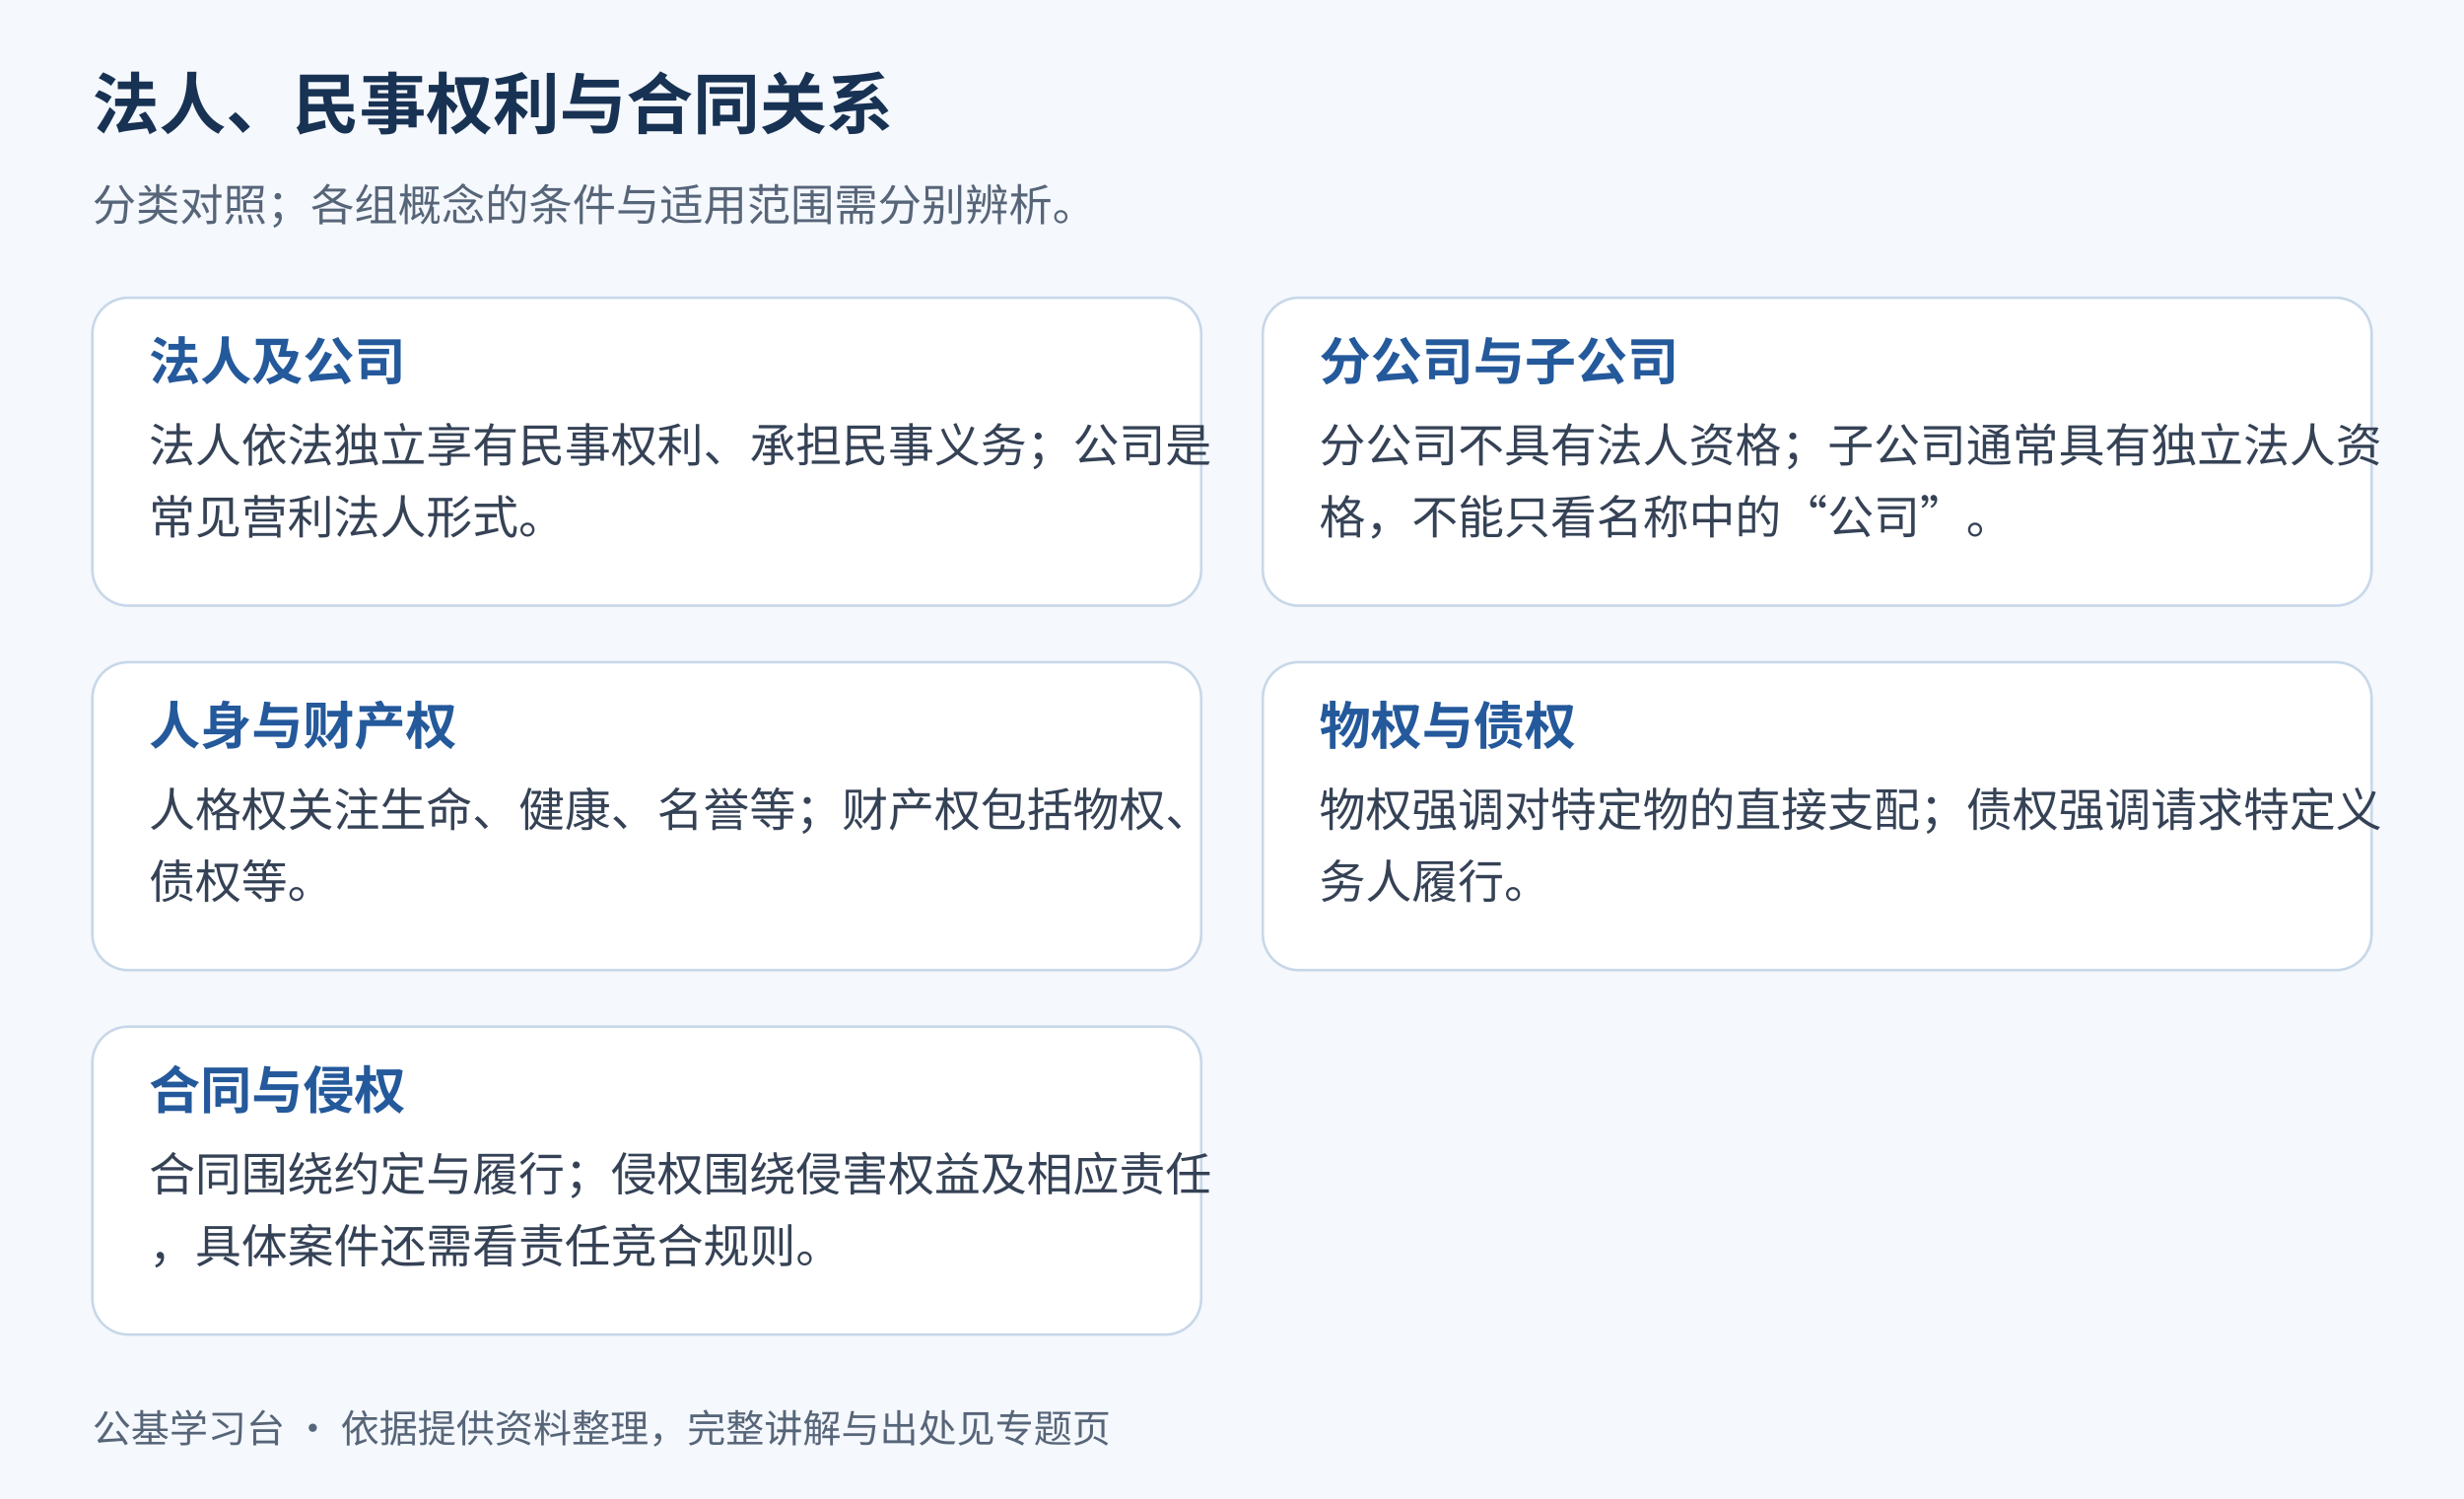
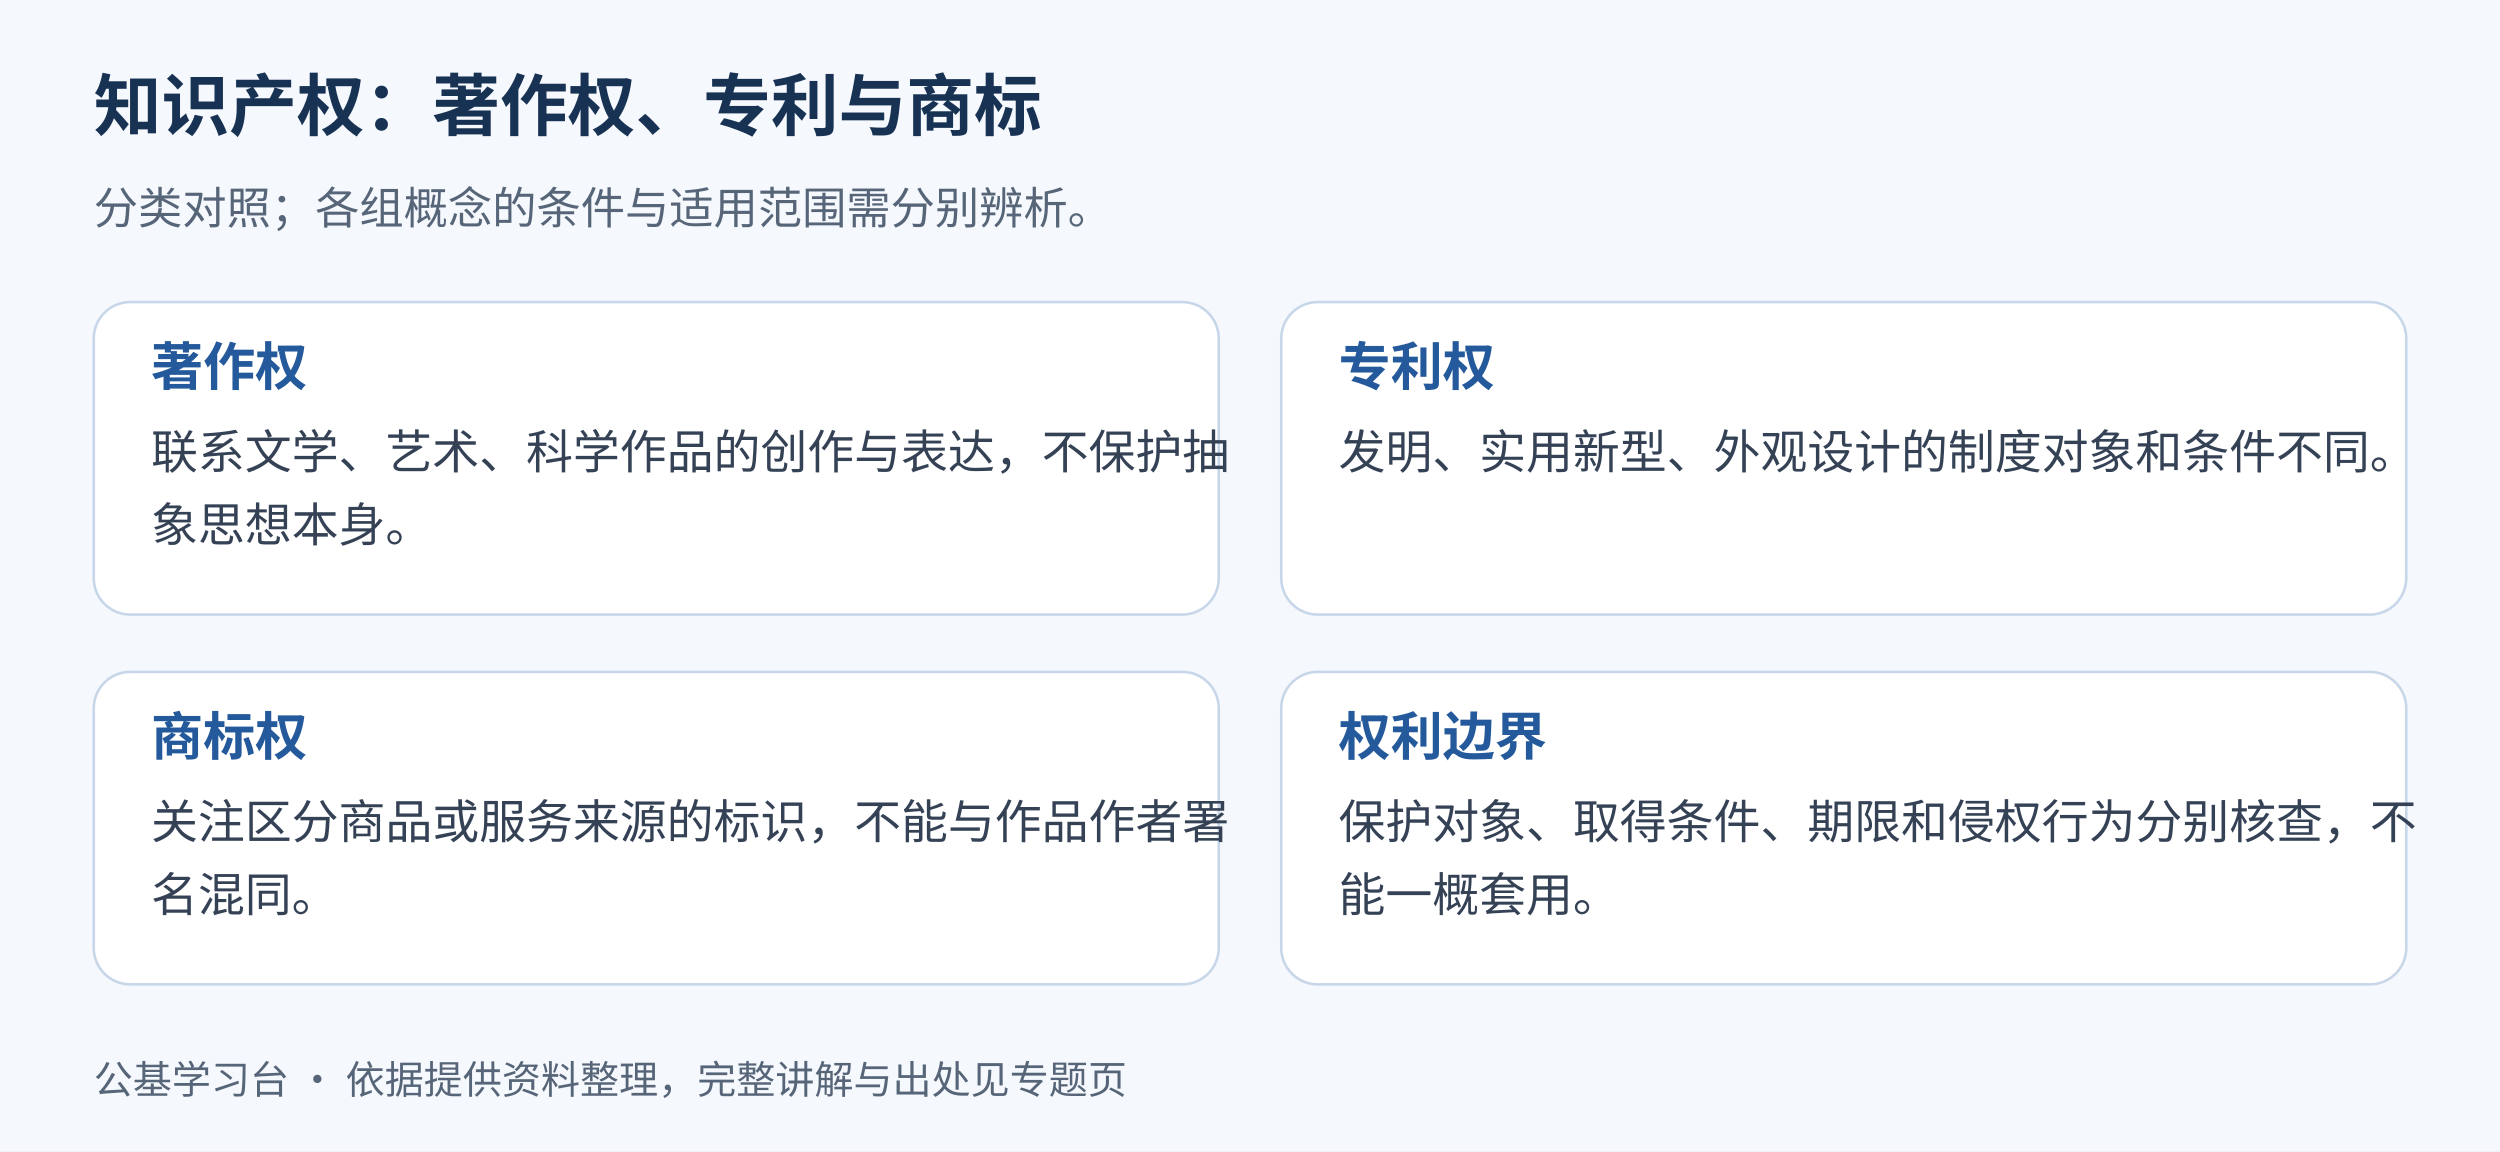
- <svg xmlns="http://www.w3.org/2000/svg" width="960" height="584" viewBox="0 0 960 584" role="img" aria-labelledby="title">
-   <rect width="960" height="584" fill="#f5f8fc" />
+ <svg xmlns="http://www.w3.org/2000/svg" width="960" height="442" viewBox="0 0 960 442" role="img" aria-labelledby="title">
+   <rect width="960" height="442" fill="#f5f8fc" />
  <g font-family="PingFang SC,Microsoft YaHei,Noto Sans CJK SC,sans-serif">
-     <text x="36" y="50" fill="#183254" font-size="26" font-weight="700">法人、民事权利与合同关系</text>
+     <text x="36" y="50" fill="#183254" font-size="26" font-weight="700">知识产权：著作权、专利与商标</text>
    <text x="36" y="86" fill="#576579" font-size="17">分类对照；各组概念的条件与适用范围需分别辨析。</text>
    <rect x="36" y="116" width="432" height="120" rx="14" fill="#ffffff" stroke="#c7d7e9" />
-     <text x="58" y="148" fill="#24599b" font-size="20" font-weight="700">法人及公司</text>
-     <text x="58" y="180" fill="#354256" font-size="18">法人依法独立享有民事权利、承担民事义务；公司是</text>
-     <text x="58" y="208" fill="#354256" font-size="18">常见营利法人形式。</text>
+     <text x="58" y="148" fill="#24599b" font-size="20" font-weight="700">著作权</text>
+     <text x="58" y="180" fill="#354256" font-size="18">联系文学、艺术、科学作品的创作与表达，不保护抽</text>
+     <text x="58" y="208" fill="#354256" font-size="18">象思想本身。</text>
    <rect x="492" y="116" width="432" height="120" rx="14" fill="#ffffff" stroke="#c7d7e9" />
-     <text x="514" y="148" fill="#24599b" font-size="20" font-weight="700">分公司与子公司</text>
-     <text x="514" y="180" fill="#354256" font-size="18">分公司不具有法人资格；子公司通常具有独立法人资</text>
-     <text x="514" y="208" fill="#354256" font-size="18">格，不能只看名称中的“公司”。</text>
+     <text x="514" y="148" fill="#24599b" font-size="20" font-weight="700">专利权</text>
+     <text x="514" y="180" fill="#354256" font-size="18">发明、实用新型、外观设计的制度对象和条件不同。</text>
    <rect x="36" y="258" width="432" height="120" rx="14" fill="#ffffff" stroke="#c7d7e9" />
-     <text x="58" y="290" fill="#24599b" font-size="20" font-weight="700">人身与财产权</text>
-     <text x="58" y="322" fill="#354256" font-size="18">人格权关注生命、健康、名誉等；财产权包括物权、</text>
-     <text x="58" y="350" fill="#354256" font-size="18">债权等。</text>
+     <text x="58" y="290" fill="#24599b" font-size="20" font-weight="700">商标权</text>
+     <text x="58" y="322" fill="#354256" font-size="18">关注区分商品或服务来源的标识，不能与作品作者署</text>
+     <text x="58" y="350" fill="#354256" font-size="18">名混同。</text>
    <rect x="492" y="258" width="432" height="120" rx="14" fill="#ffffff" stroke="#c7d7e9" />
-     <text x="514" y="290" fill="#24599b" font-size="20" font-weight="700">物权与债权</text>
-     <text x="514" y="322" fill="#354256" font-size="18">物权强调对特定物的直接支配；债权强调请求特定义</text>
-     <text x="514" y="350" fill="#354256" font-size="18">务人履行。</text>
-     <rect x="36" y="400" width="432" height="120" rx="14" fill="#ffffff" stroke="#c7d7e9" />
-     <text x="58" y="432" fill="#24599b" font-size="20" font-weight="700">合同与侵权</text>
-     <text x="58" y="464" fill="#354256" font-size="18">合同围绕约定与履行；侵权围绕侵害权益及相应责任</text>
-     <text x="58" y="492" fill="#354256" font-size="18">，具体案件还需看责任竞合规则。</text>
-     <text x="36" y="562" fill="#576579" font-size="15">公基学习台 · 依据提供资料整理，完整讲解与出处见专题页</text>
+     <text x="514" y="290" fill="#24599b" font-size="20" font-weight="700">权利边界</text>
+     <text x="514" y="322" fill="#354256" font-size="18">保护对象、取得条件、期限和侵权行为分别核查，不</text>
+     <text x="514" y="350" fill="#354256" font-size="18">能一概套用。</text>
+     <text x="36" y="420" fill="#576579" font-size="15">公基学习台 · 依据提供资料整理，完整讲解与出处见专题页</text>
  </g>
</svg>
